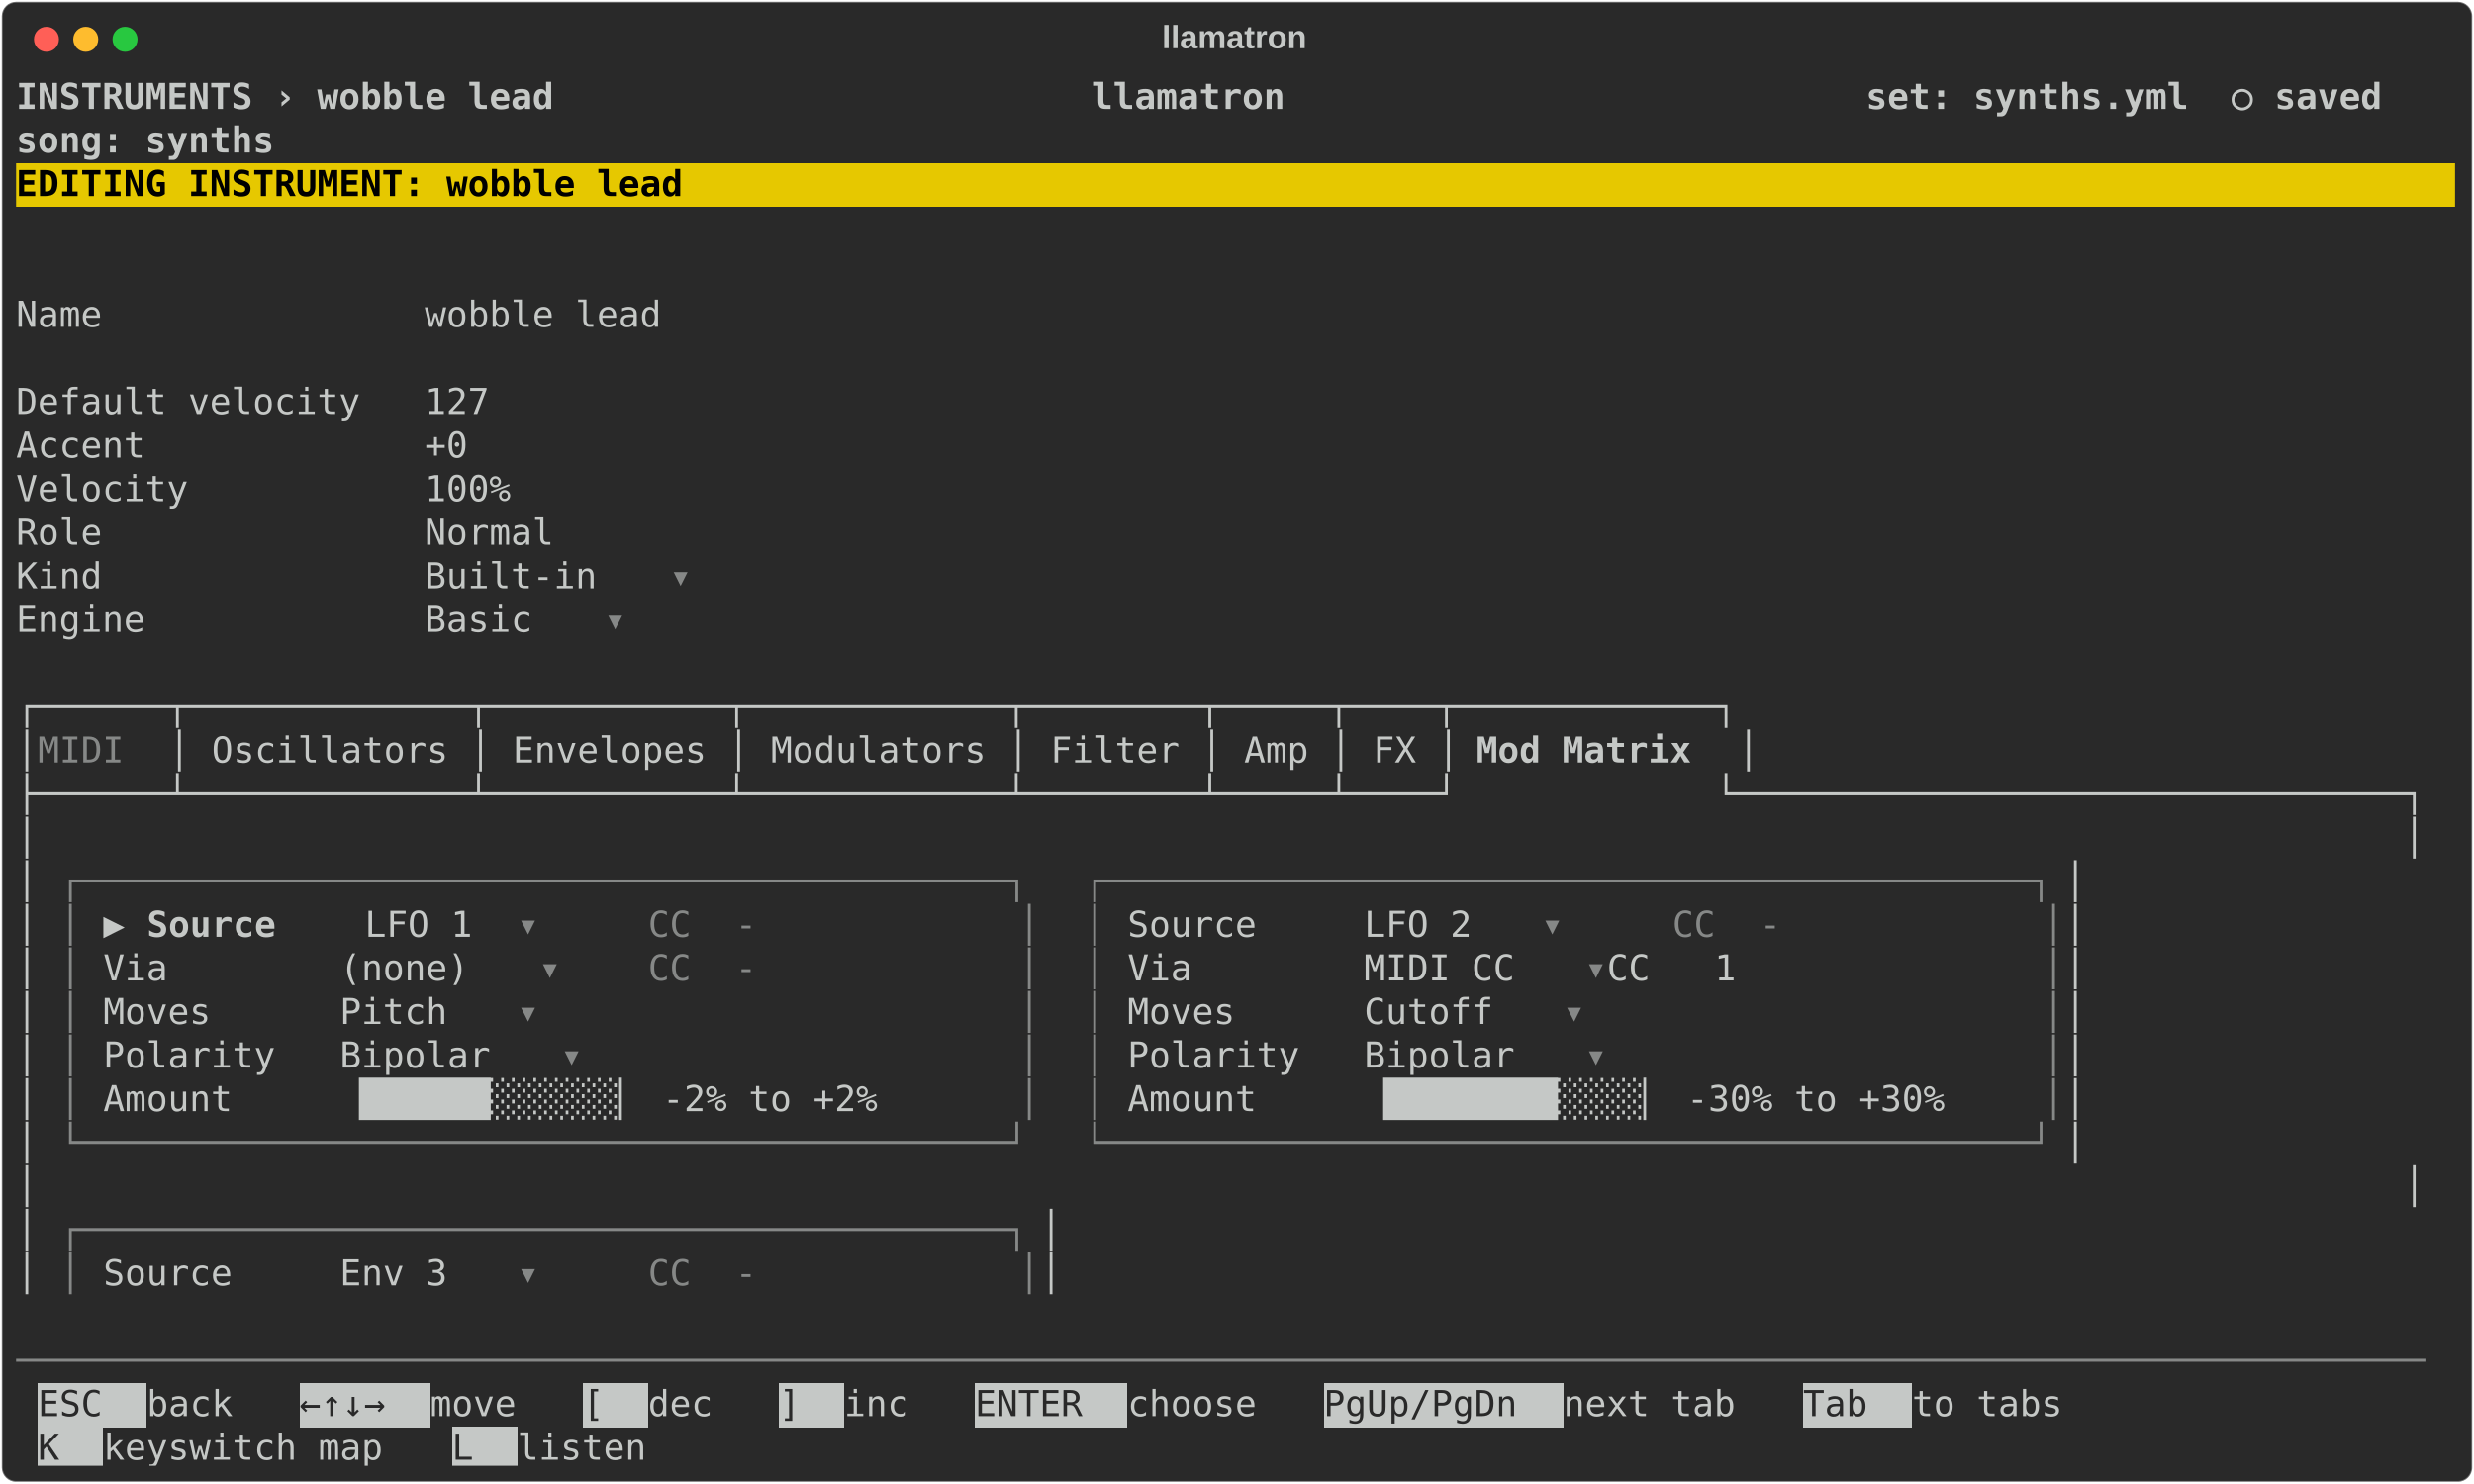
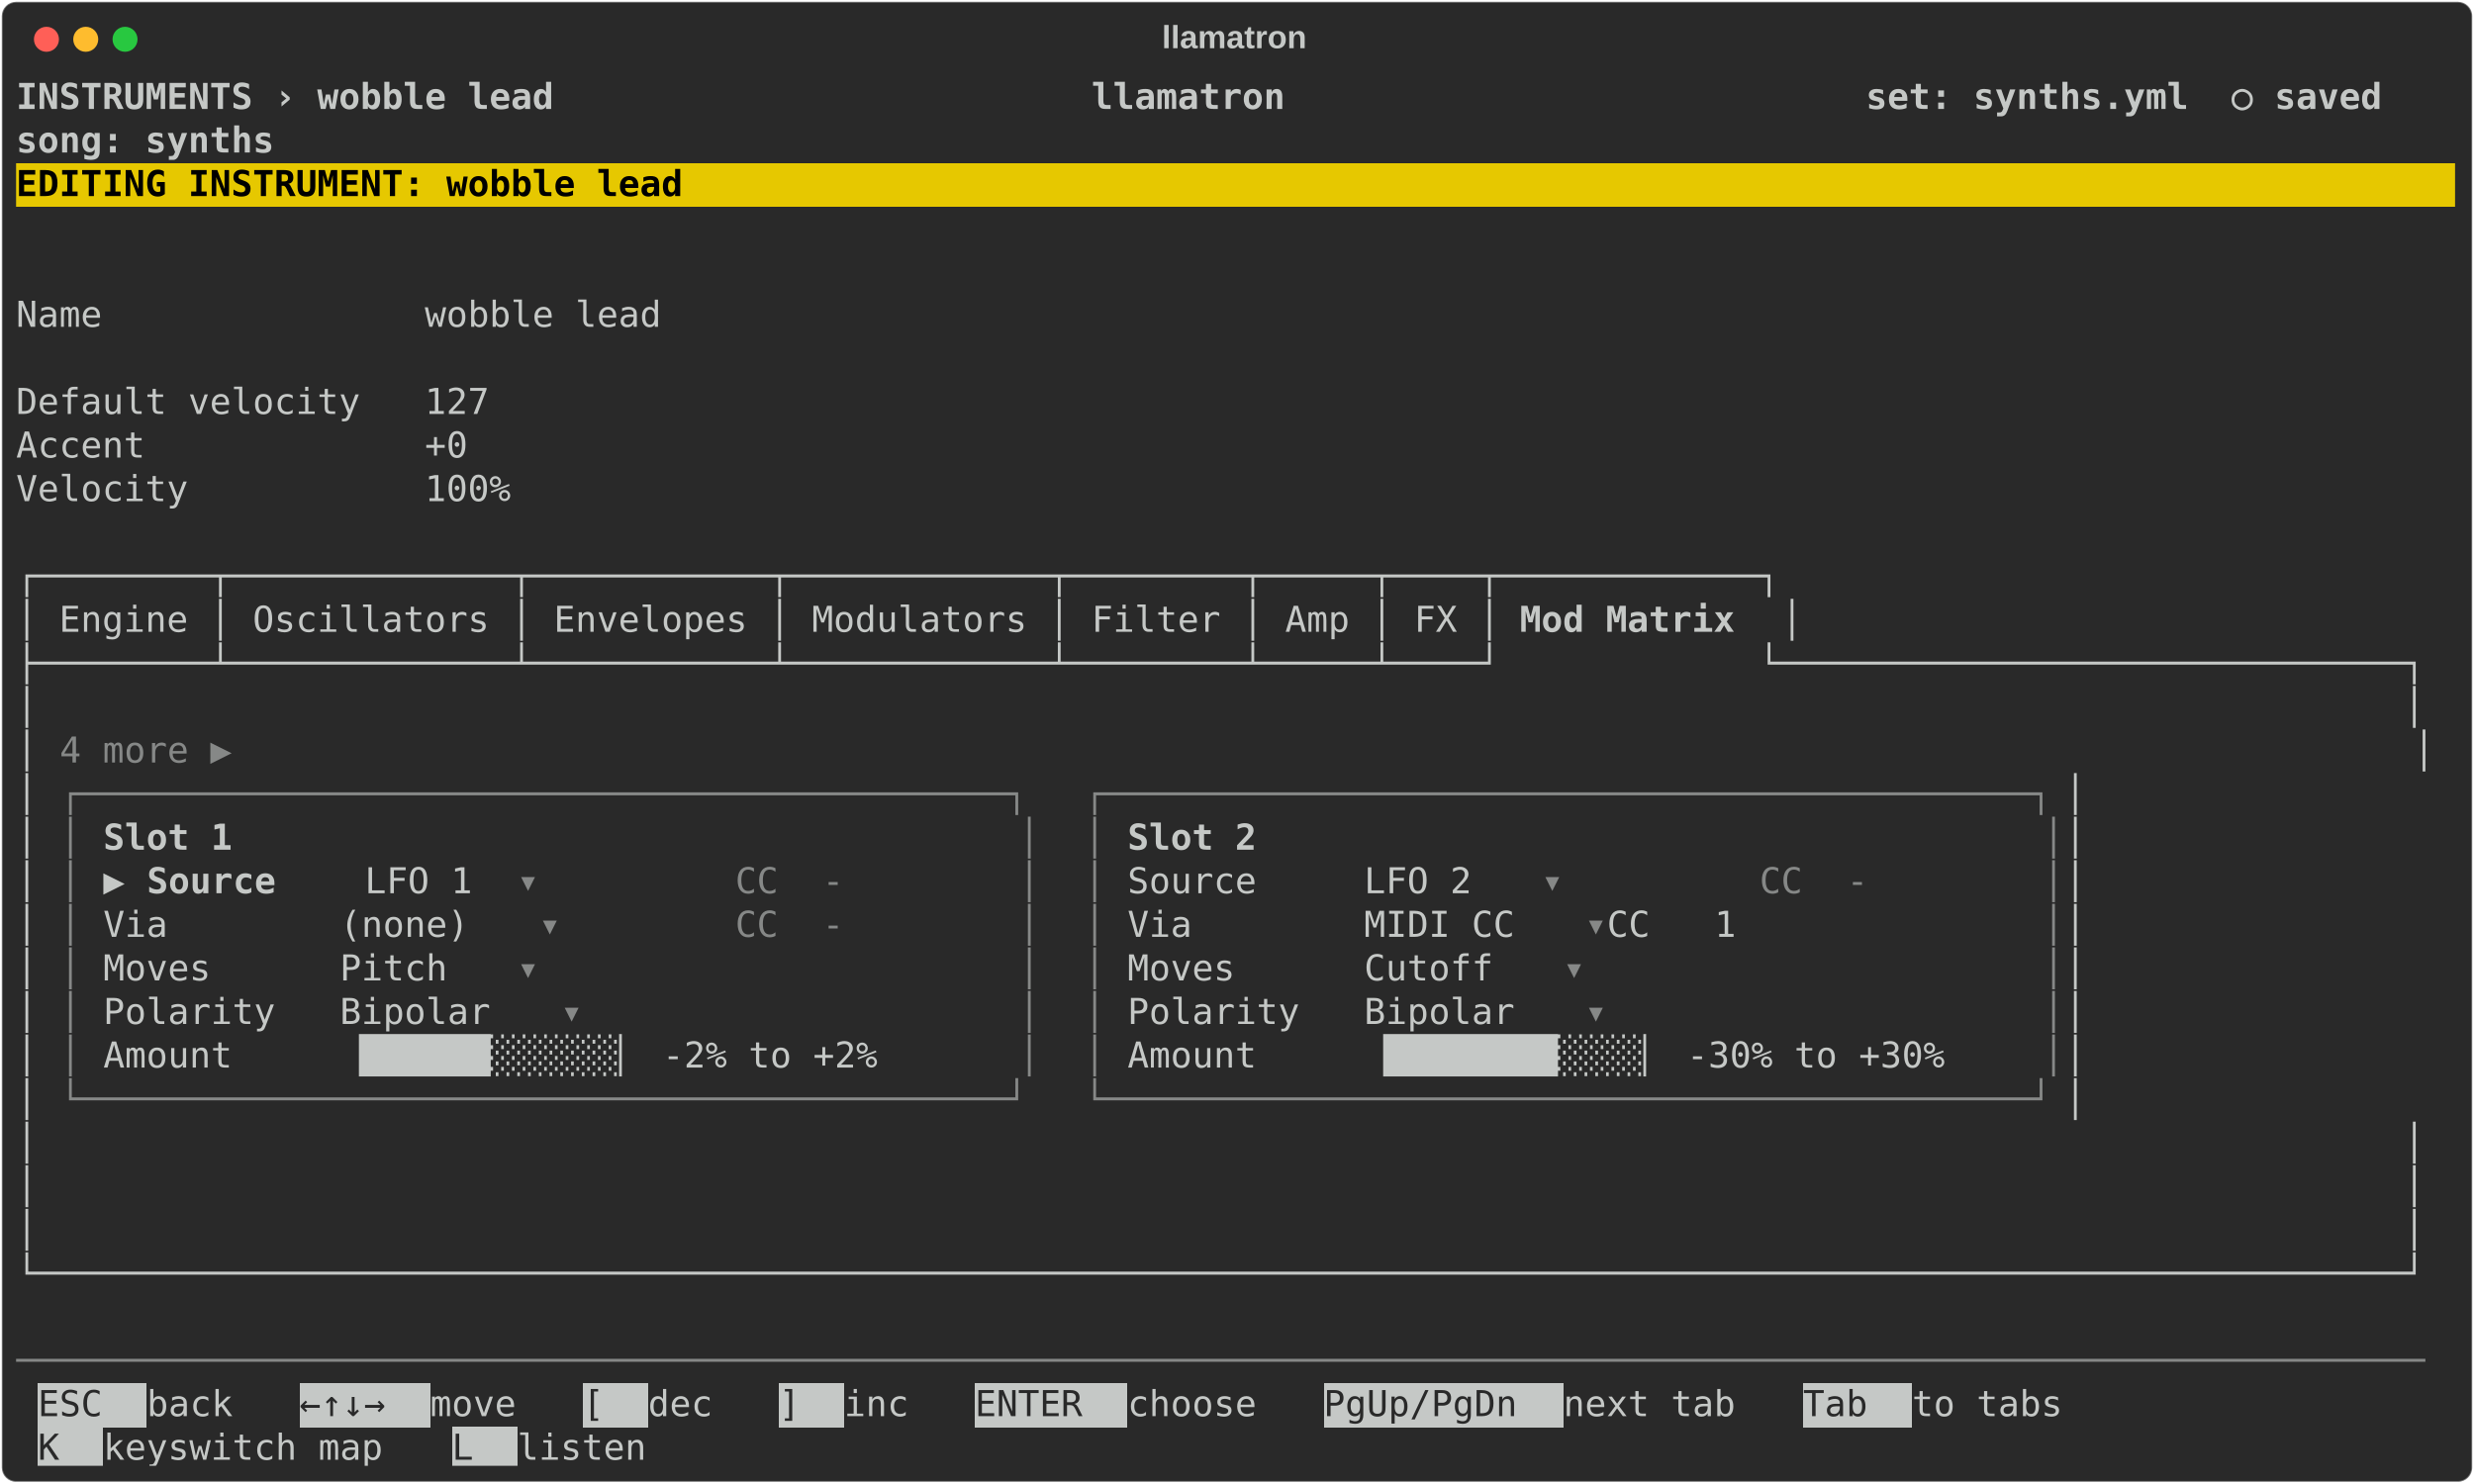
<svg xmlns="http://www.w3.org/2000/svg" class="rich-terminal" viewBox="0 0 1385 830.8">
  <style>

    @font-face {
        font-family: "Fira Code";
        src: local("FiraCode-Regular"),
                url("https://cdnjs.cloudflare.com/ajax/libs/firacode/6.2.0/woff2/FiraCode-Regular.woff2") format("woff2"),
                url("https://cdnjs.cloudflare.com/ajax/libs/firacode/6.2.0/woff/FiraCode-Regular.woff") format("woff");
        font-style: normal;
        font-weight: 400;
    }
    @font-face {
        font-family: "Fira Code";
        src: local("FiraCode-Bold"),
                url("https://cdnjs.cloudflare.com/ajax/libs/firacode/6.2.0/woff2/FiraCode-Bold.woff2") format("woff2"),
                url("https://cdnjs.cloudflare.com/ajax/libs/firacode/6.2.0/woff/FiraCode-Bold.woff") format("woff");
        font-style: bold;
        font-weight: 700;
    }

    .terminal-synth_matrix-matrix {
        font-family: Fira Code, monospace;
        font-size: 20px;
        line-height: 24.4px;
        font-variant-east-asian: full-width;
    }

    .terminal-synth_matrix-title {
        font-size: 18px;
        font-weight: bold;
        font-family: arial;
    }

    .terminal-synth_matrix-r1 { fill: #c5c8c6;font-weight: bold }
.terminal-synth_matrix-r2 { fill: #c5c8c6 }
.terminal-synth_matrix-r3 { fill: #000000;font-weight: bold }
.terminal-synth_matrix-r4 { fill: #868887 }
.terminal-synth_matrix-r5 { fill: #292929 }
    </style>
  <defs>
    <clipPath id="terminal-synth_matrix-clip-terminal">
      <rect x="0" y="0" width="1365.4" height="779.8" />
    </clipPath>
    <clipPath id="terminal-synth_matrix-line-0">
      <rect x="0" y="1.5" width="1366.4" height="24.65" />
    </clipPath>
    <clipPath id="terminal-synth_matrix-line-1">
      <rect x="0" y="25.9" width="1366.4" height="24.65" />
    </clipPath>
    <clipPath id="terminal-synth_matrix-line-2">
      <rect x="0" y="50.3" width="1366.4" height="24.65" />
    </clipPath>
    <clipPath id="terminal-synth_matrix-line-3">
      <rect x="0" y="74.7" width="1366.4" height="24.65" />
    </clipPath>
    <clipPath id="terminal-synth_matrix-line-4">
      <rect x="0" y="99.1" width="1366.4" height="24.65" />
    </clipPath>
    <clipPath id="terminal-synth_matrix-line-5">
      <rect x="0" y="123.5" width="1366.4" height="24.65" />
    </clipPath>
    <clipPath id="terminal-synth_matrix-line-6">
      <rect x="0" y="147.9" width="1366.4" height="24.65" />
    </clipPath>
    <clipPath id="terminal-synth_matrix-line-7">
      <rect x="0" y="172.3" width="1366.4" height="24.65" />
    </clipPath>
    <clipPath id="terminal-synth_matrix-line-8">
      <rect x="0" y="196.7" width="1366.4" height="24.65" />
    </clipPath>
    <clipPath id="terminal-synth_matrix-line-9">
      <rect x="0" y="221.1" width="1366.4" height="24.65" />
    </clipPath>
    <clipPath id="terminal-synth_matrix-line-10">
      <rect x="0" y="245.5" width="1366.4" height="24.65" />
    </clipPath>
    <clipPath id="terminal-synth_matrix-line-11">
      <rect x="0" y="269.9" width="1366.4" height="24.65" />
    </clipPath>
    <clipPath id="terminal-synth_matrix-line-12">
      <rect x="0" y="294.3" width="1366.4" height="24.65" />
    </clipPath>
    <clipPath id="terminal-synth_matrix-line-13">
      <rect x="0" y="318.7" width="1366.4" height="24.65" />
    </clipPath>
    <clipPath id="terminal-synth_matrix-line-14">
      <rect x="0" y="343.1" width="1366.4" height="24.65" />
    </clipPath>
    <clipPath id="terminal-synth_matrix-line-15">
      <rect x="0" y="367.5" width="1366.4" height="24.65" />
    </clipPath>
    <clipPath id="terminal-synth_matrix-line-16">
      <rect x="0" y="391.9" width="1366.4" height="24.65" />
    </clipPath>
    <clipPath id="terminal-synth_matrix-line-17">
      <rect x="0" y="416.3" width="1366.4" height="24.65" />
    </clipPath>
    <clipPath id="terminal-synth_matrix-line-18">
      <rect x="0" y="440.7" width="1366.4" height="24.65" />
    </clipPath>
    <clipPath id="terminal-synth_matrix-line-19">
      <rect x="0" y="465.1" width="1366.4" height="24.65" />
    </clipPath>
    <clipPath id="terminal-synth_matrix-line-20">
      <rect x="0" y="489.5" width="1366.4" height="24.65" />
    </clipPath>
    <clipPath id="terminal-synth_matrix-line-21">
      <rect x="0" y="513.9" width="1366.4" height="24.65" />
    </clipPath>
    <clipPath id="terminal-synth_matrix-line-22">
      <rect x="0" y="538.3" width="1366.4" height="24.65" />
    </clipPath>
    <clipPath id="terminal-synth_matrix-line-23">
      <rect x="0" y="562.7" width="1366.4" height="24.65" />
    </clipPath>
    <clipPath id="terminal-synth_matrix-line-24">
      <rect x="0" y="587.1" width="1366.4" height="24.65" />
    </clipPath>
    <clipPath id="terminal-synth_matrix-line-25">
      <rect x="0" y="611.5" width="1366.4" height="24.65" />
    </clipPath>
    <clipPath id="terminal-synth_matrix-line-26">
      <rect x="0" y="635.9" width="1366.4" height="24.65" />
    </clipPath>
    <clipPath id="terminal-synth_matrix-line-27">
      <rect x="0" y="660.3" width="1366.4" height="24.65" />
    </clipPath>
    <clipPath id="terminal-synth_matrix-line-28">
      <rect x="0" y="684.7" width="1366.4" height="24.65" />
    </clipPath>
    <clipPath id="terminal-synth_matrix-line-29">
      <rect x="0" y="709.1" width="1366.4" height="24.65" />
    </clipPath>
    <clipPath id="terminal-synth_matrix-line-30">
      <rect x="0" y="733.5" width="1366.4" height="24.65" />
    </clipPath>
  </defs>
  <rect fill="#292929" stroke="rgba(255,255,255,0.35)" stroke-width="1" x="1" y="1" width="1383" height="828.8" rx="8" />
  <text class="terminal-synth_matrix-title" fill="#c5c8c6" text-anchor="middle" x="691" y="27">llamatron</text>
  <g transform="translate(26,22)">
    <circle cx="0" cy="0" r="7" fill="#ff5f57" />
    <circle cx="22" cy="0" r="7" fill="#febc2e" />
    <circle cx="44" cy="0" r="7" fill="#28c840" />
  </g>
  <g transform="translate(9, 41)" clip-path="url(#terminal-synth_matrix-clip-terminal)">
    <rect fill="#e6c800" x="0" y="50.3" width="1366.4" height="24.65" shape-rendering="crispEdges" />
    <rect fill="#c5c8c6" x="12.2" y="733.5" width="61" height="24.65" shape-rendering="crispEdges" />
    <rect fill="#c5c8c6" x="158.6" y="733.5" width="73.2" height="24.65" shape-rendering="crispEdges" />
    <rect fill="#c5c8c6" x="317.2" y="733.5" width="36.6" height="24.65" shape-rendering="crispEdges" />
    <rect fill="#c5c8c6" x="427" y="733.5" width="36.6" height="24.65" shape-rendering="crispEdges" />
    <rect fill="#c5c8c6" x="536.8" y="733.5" width="85.4" height="24.65" shape-rendering="crispEdges" />
    <rect fill="#c5c8c6" x="732" y="733.5" width="134.2" height="24.65" shape-rendering="crispEdges" />
    <rect fill="#c5c8c6" x="1000.4" y="733.5" width="61" height="24.65" shape-rendering="crispEdges" />
    <rect fill="#c5c8c6" x="12.2" y="757.9" width="36.6" height="24.65" shape-rendering="crispEdges" />
    <rect fill="#c5c8c6" x="244" y="757.9" width="36.6" height="24.65" shape-rendering="crispEdges" />
    <g class="terminal-synth_matrix-matrix">
      <text class="terminal-synth_matrix-r1" x="0" y="20" textLength="1366.4" clip-path="url(#terminal-synth_matrix-line-0)"> INSTRUMENTS › wobble lead                         llamatron                           set: synths.yml  ○ saved </text>
      <text class="terminal-synth_matrix-r2" x="1366.4" y="20" textLength="12.2" clip-path="url(#terminal-synth_matrix-line-0)">
</text>
      <text class="terminal-synth_matrix-r1" x="0" y="44.4" textLength="1366.4" clip-path="url(#terminal-synth_matrix-line-1)">                                                                                       song: synths             </text>
      <text class="terminal-synth_matrix-r2" x="1366.4" y="44.4" textLength="12.2" clip-path="url(#terminal-synth_matrix-line-1)">
</text>
      <text class="terminal-synth_matrix-r3" x="0" y="68.8" textLength="1366.4" clip-path="url(#terminal-synth_matrix-line-2)"> EDITING INSTRUMENT: wobble lead                                                                                </text>
      <text class="terminal-synth_matrix-r2" x="1366.4" y="68.8" textLength="12.2" clip-path="url(#terminal-synth_matrix-line-2)">
</text>
      <text class="terminal-synth_matrix-r2" x="1366.4" y="93.2" textLength="12.2" clip-path="url(#terminal-synth_matrix-line-3)">
</text>
      <text class="terminal-synth_matrix-r2" x="1366.4" y="117.6" textLength="12.2" clip-path="url(#terminal-synth_matrix-line-4)">
</text>
      <text class="terminal-synth_matrix-r2" x="0" y="142" textLength="402.6" clip-path="url(#terminal-synth_matrix-line-5)">  Name               wobble lead </text>
      <text class="terminal-synth_matrix-r2" x="1366.4" y="142" textLength="12.2" clip-path="url(#terminal-synth_matrix-line-5)">
</text>
      <text class="terminal-synth_matrix-r2" x="1366.4" y="166.4" textLength="12.2" clip-path="url(#terminal-synth_matrix-line-6)">
</text>
      <text class="terminal-synth_matrix-r2" x="0" y="190.8" textLength="305" clip-path="url(#terminal-synth_matrix-line-7)">  Default velocity   127 </text>
      <text class="terminal-synth_matrix-r2" x="1366.4" y="190.8" textLength="12.2" clip-path="url(#terminal-synth_matrix-line-7)">
</text>
      <text class="terminal-synth_matrix-r2" x="0" y="215.2" textLength="292.8" clip-path="url(#terminal-synth_matrix-line-8)">  Accent             +0 </text>
      <text class="terminal-synth_matrix-r2" x="1366.4" y="215.2" textLength="12.2" clip-path="url(#terminal-synth_matrix-line-8)">
</text>
      <text class="terminal-synth_matrix-r2" x="0" y="239.6" textLength="317.2" clip-path="url(#terminal-synth_matrix-line-9)">  Velocity           100% </text>
      <text class="terminal-synth_matrix-r2" x="1366.4" y="239.6" textLength="12.2" clip-path="url(#terminal-synth_matrix-line-9)">
</text>
-       <text class="terminal-synth_matrix-r2" x="0" y="264" textLength="341.6" clip-path="url(#terminal-synth_matrix-line-10)">  Role               Normal </text>
      <text class="terminal-synth_matrix-r2" x="1366.4" y="264" textLength="12.2" clip-path="url(#terminal-synth_matrix-line-10)">
</text>
-       <text class="terminal-synth_matrix-r2" x="0" y="288.4" textLength="366" clip-path="url(#terminal-synth_matrix-line-11)">  Kind               Built-in </text>
-       <text class="terminal-synth_matrix-r4" x="366" y="288.4" textLength="12.2" clip-path="url(#terminal-synth_matrix-line-11)">▾</text>
+       <text class="terminal-synth_matrix-r2" x="0" y="288.4" textLength="1000.4" clip-path="url(#terminal-synth_matrix-line-11)">┌────────┬─────────────┬───────────┬────────────┬────────┬─────┬────┬────────────┐</text>
      <text class="terminal-synth_matrix-r2" x="1366.4" y="288.4" textLength="12.2" clip-path="url(#terminal-synth_matrix-line-11)">
</text>
-       <text class="terminal-synth_matrix-r2" x="0" y="312.8" textLength="329.4" clip-path="url(#terminal-synth_matrix-line-12)">  Engine             Basic </text>
-       <text class="terminal-synth_matrix-r4" x="329.4" y="312.8" textLength="12.2" clip-path="url(#terminal-synth_matrix-line-12)">▾</text>
+       <text class="terminal-synth_matrix-r2" x="0" y="312.8" textLength="841.8" clip-path="url(#terminal-synth_matrix-line-12)">│ Engine │ Oscillators │ Envelopes │ Modulators │ Filter │ Amp │ FX │</text>
+       <text class="terminal-synth_matrix-r1" x="841.8" y="312.8" textLength="146.4" clip-path="url(#terminal-synth_matrix-line-12)"> Mod Matrix </text>
+       <text class="terminal-synth_matrix-r2" x="988.2" y="312.8" textLength="12.2" clip-path="url(#terminal-synth_matrix-line-12)">│</text>
      <text class="terminal-synth_matrix-r2" x="1366.4" y="312.8" textLength="12.2" clip-path="url(#terminal-synth_matrix-line-12)">
</text>
+       <text class="terminal-synth_matrix-r2" x="0" y="337.2" textLength="1366.4" clip-path="url(#terminal-synth_matrix-line-13)">├────────┴─────────────┴───────────┴────────────┴────────┴─────┴────┘            └─────────────────────────────┐</text>
      <text class="terminal-synth_matrix-r2" x="1366.4" y="337.2" textLength="12.2" clip-path="url(#terminal-synth_matrix-line-13)">
</text>
-       <text class="terminal-synth_matrix-r2" x="0" y="361.6" textLength="976" clip-path="url(#terminal-synth_matrix-line-14)">┌──────┬─────────────┬───────────┬────────────┬────────┬─────┬────┬────────────┐</text>
+       <text class="terminal-synth_matrix-r2" x="0" y="361.6" textLength="1366.4" clip-path="url(#terminal-synth_matrix-line-14)">│                                                                                                              │</text>
      <text class="terminal-synth_matrix-r2" x="1366.4" y="361.6" textLength="12.2" clip-path="url(#terminal-synth_matrix-line-14)">
</text>
-       <text class="terminal-synth_matrix-r2" x="0" y="386" textLength="12.2" clip-path="url(#terminal-synth_matrix-line-15)">│</text>
-       <text class="terminal-synth_matrix-r4" x="12.2" y="386" textLength="73.2" clip-path="url(#terminal-synth_matrix-line-15)"> MIDI </text>
-       <text class="terminal-synth_matrix-r2" x="85.4" y="386" textLength="732" clip-path="url(#terminal-synth_matrix-line-15)">│ Oscillators │ Envelopes │ Modulators │ Filter │ Amp │ FX │</text>
-       <text class="terminal-synth_matrix-r1" x="817.4" y="386" textLength="146.4" clip-path="url(#terminal-synth_matrix-line-15)"> Mod Matrix </text>
-       <text class="terminal-synth_matrix-r2" x="963.8" y="386" textLength="12.2" clip-path="url(#terminal-synth_matrix-line-15)">│</text>
+       <text class="terminal-synth_matrix-r2" x="0" y="386" textLength="24.4" clip-path="url(#terminal-synth_matrix-line-15)">│ </text>
+       <text class="terminal-synth_matrix-r4" x="24.4" y="386" textLength="1317.6" clip-path="url(#terminal-synth_matrix-line-15)">                                                                                                    4 more ▶</text>
+       <text class="terminal-synth_matrix-r2" x="1342" y="386" textLength="24.4" clip-path="url(#terminal-synth_matrix-line-15)"> │</text>
      <text class="terminal-synth_matrix-r2" x="1366.4" y="386" textLength="12.2" clip-path="url(#terminal-synth_matrix-line-15)">
</text>
-       <text class="terminal-synth_matrix-r2" x="0" y="410.4" textLength="1366.4" clip-path="url(#terminal-synth_matrix-line-16)">├──────┴─────────────┴───────────┴────────────┴────────┴─────┴────┘            └───────────────────────────────┐</text>
+       <text class="terminal-synth_matrix-r2" x="0" y="410.4" textLength="24.4" clip-path="url(#terminal-synth_matrix-line-16)">│ </text>
+       <text class="terminal-synth_matrix-r4" x="24.4" y="410.4" textLength="549" clip-path="url(#terminal-synth_matrix-line-16)">┌───────────────────────────────────────────┐</text>
+       <text class="terminal-synth_matrix-r4" x="597.8" y="410.4" textLength="549" clip-path="url(#terminal-synth_matrix-line-16)">┌───────────────────────────────────────────┐</text>
+       <text class="terminal-synth_matrix-r2" x="1146.8" y="410.4" textLength="219.6" clip-path="url(#terminal-synth_matrix-line-16)">                 │</text>
      <text class="terminal-synth_matrix-r2" x="1366.4" y="410.4" textLength="12.2" clip-path="url(#terminal-synth_matrix-line-16)">
</text>
-       <text class="terminal-synth_matrix-r2" x="0" y="434.8" textLength="1366.4" clip-path="url(#terminal-synth_matrix-line-17)">│                                                                                                              │</text>
+       <text class="terminal-synth_matrix-r2" x="0" y="434.8" textLength="24.4" clip-path="url(#terminal-synth_matrix-line-17)">│ </text>
+       <text class="terminal-synth_matrix-r4" x="24.4" y="434.8" textLength="24.4" clip-path="url(#terminal-synth_matrix-line-17)">│ </text>
+       <text class="terminal-synth_matrix-r1" x="48.8" y="434.8" textLength="97.6" clip-path="url(#terminal-synth_matrix-line-17)">  Slot 1</text>
+       <text class="terminal-synth_matrix-r4" x="561.2" y="434.8" textLength="12.2" clip-path="url(#terminal-synth_matrix-line-17)">│</text>
+       <text class="terminal-synth_matrix-r4" x="597.8" y="434.8" textLength="24.4" clip-path="url(#terminal-synth_matrix-line-17)">│ </text>
+       <text class="terminal-synth_matrix-r1" x="622.2" y="434.8" textLength="97.6" clip-path="url(#terminal-synth_matrix-line-17)">  Slot 2</text>
+       <text class="terminal-synth_matrix-r4" x="1134.6" y="434.8" textLength="12.2" clip-path="url(#terminal-synth_matrix-line-17)">│</text>
+       <text class="terminal-synth_matrix-r2" x="1146.8" y="434.8" textLength="219.6" clip-path="url(#terminal-synth_matrix-line-17)">                 │</text>
      <text class="terminal-synth_matrix-r2" x="1366.4" y="434.8" textLength="12.2" clip-path="url(#terminal-synth_matrix-line-17)">
</text>
      <text class="terminal-synth_matrix-r2" x="0" y="459.2" textLength="24.4" clip-path="url(#terminal-synth_matrix-line-18)">│ </text>
-       <text class="terminal-synth_matrix-r4" x="24.4" y="459.2" textLength="549" clip-path="url(#terminal-synth_matrix-line-18)">┌───────────────────────────────────────────┐</text>
-       <text class="terminal-synth_matrix-r4" x="597.8" y="459.2" textLength="549" clip-path="url(#terminal-synth_matrix-line-18)">┌───────────────────────────────────────────┐</text>
+       <text class="terminal-synth_matrix-r4" x="24.4" y="459.2" textLength="24.4" clip-path="url(#terminal-synth_matrix-line-18)">│ </text>
+       <text class="terminal-synth_matrix-r2" x="48.8" y="459.2" textLength="24.4" clip-path="url(#terminal-synth_matrix-line-18)">▶ </text>
+       <text class="terminal-synth_matrix-r1" x="73.2" y="459.2" textLength="122" clip-path="url(#terminal-synth_matrix-line-18)">Source    </text>
+       <text class="terminal-synth_matrix-r2" x="195.2" y="459.2" textLength="85.4" clip-path="url(#terminal-synth_matrix-line-18)"> LFO 1 </text>
+       <text class="terminal-synth_matrix-r4" x="280.6" y="459.2" textLength="12.2" clip-path="url(#terminal-synth_matrix-line-18)">▾</text>
+       <text class="terminal-synth_matrix-r4" x="402.6" y="459.2" textLength="48.8" clip-path="url(#terminal-synth_matrix-line-18)">CC  </text>
+       <text class="terminal-synth_matrix-r4" x="451.4" y="459.2" textLength="36.6" clip-path="url(#terminal-synth_matrix-line-18)"> - </text>
+       <text class="terminal-synth_matrix-r4" x="561.2" y="459.2" textLength="12.2" clip-path="url(#terminal-synth_matrix-line-18)">│</text>
+       <text class="terminal-synth_matrix-r4" x="597.8" y="459.2" textLength="24.4" clip-path="url(#terminal-synth_matrix-line-18)">│ </text>
+       <text class="terminal-synth_matrix-r2" x="622.2" y="459.2" textLength="231.8" clip-path="url(#terminal-synth_matrix-line-18)">  Source     LFO 2 </text>
+       <text class="terminal-synth_matrix-r4" x="854" y="459.2" textLength="12.2" clip-path="url(#terminal-synth_matrix-line-18)">▾</text>
+       <text class="terminal-synth_matrix-r4" x="976" y="459.2" textLength="48.8" clip-path="url(#terminal-synth_matrix-line-18)">CC  </text>
+       <text class="terminal-synth_matrix-r4" x="1024.8" y="459.2" textLength="36.6" clip-path="url(#terminal-synth_matrix-line-18)"> - </text>
+       <text class="terminal-synth_matrix-r4" x="1134.6" y="459.2" textLength="12.2" clip-path="url(#terminal-synth_matrix-line-18)">│</text>
      <text class="terminal-synth_matrix-r2" x="1146.8" y="459.2" textLength="219.6" clip-path="url(#terminal-synth_matrix-line-18)">                 │</text>
      <text class="terminal-synth_matrix-r2" x="1366.4" y="459.2" textLength="12.2" clip-path="url(#terminal-synth_matrix-line-18)">
</text>
      <text class="terminal-synth_matrix-r2" x="0" y="483.6" textLength="24.4" clip-path="url(#terminal-synth_matrix-line-19)">│ </text>
      <text class="terminal-synth_matrix-r4" x="24.4" y="483.6" textLength="24.4" clip-path="url(#terminal-synth_matrix-line-19)">│ </text>
-       <text class="terminal-synth_matrix-r2" x="48.8" y="483.6" textLength="24.4" clip-path="url(#terminal-synth_matrix-line-19)">▶ </text>
-       <text class="terminal-synth_matrix-r1" x="73.2" y="483.6" textLength="122" clip-path="url(#terminal-synth_matrix-line-19)">Source    </text>
-       <text class="terminal-synth_matrix-r2" x="195.2" y="483.6" textLength="85.4" clip-path="url(#terminal-synth_matrix-line-19)"> LFO 1 </text>
-       <text class="terminal-synth_matrix-r4" x="280.6" y="483.6" textLength="12.2" clip-path="url(#terminal-synth_matrix-line-19)">▾</text>
-       <text class="terminal-synth_matrix-r4" x="353.8" y="483.6" textLength="48.8" clip-path="url(#terminal-synth_matrix-line-19)">CC  </text>
-       <text class="terminal-synth_matrix-r4" x="402.6" y="483.6" textLength="36.6" clip-path="url(#terminal-synth_matrix-line-19)"> - </text>
+       <text class="terminal-synth_matrix-r2" x="48.8" y="483.6" textLength="244" clip-path="url(#terminal-synth_matrix-line-19)">  Via        (none) </text>
+       <text class="terminal-synth_matrix-r4" x="292.8" y="483.6" textLength="12.2" clip-path="url(#terminal-synth_matrix-line-19)">▾</text>
+       <text class="terminal-synth_matrix-r4" x="402.6" y="483.6" textLength="48.8" clip-path="url(#terminal-synth_matrix-line-19)">CC  </text>
+       <text class="terminal-synth_matrix-r4" x="451.4" y="483.6" textLength="36.6" clip-path="url(#terminal-synth_matrix-line-19)"> - </text>
      <text class="terminal-synth_matrix-r4" x="561.2" y="483.6" textLength="12.2" clip-path="url(#terminal-synth_matrix-line-19)">│</text>
      <text class="terminal-synth_matrix-r4" x="597.8" y="483.6" textLength="24.4" clip-path="url(#terminal-synth_matrix-line-19)">│ </text>
-       <text class="terminal-synth_matrix-r2" x="622.2" y="483.6" textLength="231.8" clip-path="url(#terminal-synth_matrix-line-19)">  Source     LFO 2 </text>
-       <text class="terminal-synth_matrix-r4" x="854" y="483.6" textLength="12.2" clip-path="url(#terminal-synth_matrix-line-19)">▾</text>
-       <text class="terminal-synth_matrix-r4" x="927.2" y="483.6" textLength="48.8" clip-path="url(#terminal-synth_matrix-line-19)">CC  </text>
-       <text class="terminal-synth_matrix-r4" x="976" y="483.6" textLength="36.6" clip-path="url(#terminal-synth_matrix-line-19)"> - </text>
+       <text class="terminal-synth_matrix-r2" x="622.2" y="483.6" textLength="256.2" clip-path="url(#terminal-synth_matrix-line-19)">  Via        MIDI CC </text>
+       <text class="terminal-synth_matrix-r4" x="878.4" y="483.6" textLength="12.2" clip-path="url(#terminal-synth_matrix-line-19)">▾</text>
+       <text class="terminal-synth_matrix-r2" x="890.6" y="483.6" textLength="244" clip-path="url(#terminal-synth_matrix-line-19)">       CC   1       </text>
      <text class="terminal-synth_matrix-r4" x="1134.6" y="483.6" textLength="12.2" clip-path="url(#terminal-synth_matrix-line-19)">│</text>
      <text class="terminal-synth_matrix-r2" x="1146.8" y="483.6" textLength="219.6" clip-path="url(#terminal-synth_matrix-line-19)">                 │</text>
      <text class="terminal-synth_matrix-r2" x="1366.4" y="483.6" textLength="12.2" clip-path="url(#terminal-synth_matrix-line-19)">
</text>
      <text class="terminal-synth_matrix-r2" x="0" y="508" textLength="24.4" clip-path="url(#terminal-synth_matrix-line-20)">│ </text>
      <text class="terminal-synth_matrix-r4" x="24.4" y="508" textLength="24.4" clip-path="url(#terminal-synth_matrix-line-20)">│ </text>
-       <text class="terminal-synth_matrix-r2" x="48.8" y="508" textLength="244" clip-path="url(#terminal-synth_matrix-line-20)">  Via        (none) </text>
-       <text class="terminal-synth_matrix-r4" x="292.8" y="508" textLength="12.2" clip-path="url(#terminal-synth_matrix-line-20)">▾</text>
-       <text class="terminal-synth_matrix-r4" x="353.8" y="508" textLength="48.8" clip-path="url(#terminal-synth_matrix-line-20)">CC  </text>
-       <text class="terminal-synth_matrix-r4" x="402.6" y="508" textLength="36.6" clip-path="url(#terminal-synth_matrix-line-20)"> - </text>
+       <text class="terminal-synth_matrix-r2" x="48.8" y="508" textLength="231.8" clip-path="url(#terminal-synth_matrix-line-20)">  Moves      Pitch </text>
+       <text class="terminal-synth_matrix-r4" x="280.6" y="508" textLength="12.2" clip-path="url(#terminal-synth_matrix-line-20)">▾</text>
      <text class="terminal-synth_matrix-r4" x="561.2" y="508" textLength="12.2" clip-path="url(#terminal-synth_matrix-line-20)">│</text>
      <text class="terminal-synth_matrix-r4" x="597.8" y="508" textLength="24.4" clip-path="url(#terminal-synth_matrix-line-20)">│ </text>
-       <text class="terminal-synth_matrix-r2" x="622.2" y="508" textLength="256.2" clip-path="url(#terminal-synth_matrix-line-20)">  Via        MIDI CC </text>
-       <text class="terminal-synth_matrix-r4" x="878.4" y="508" textLength="12.2" clip-path="url(#terminal-synth_matrix-line-20)">▾</text>
-       <text class="terminal-synth_matrix-r2" x="890.6" y="508" textLength="244" clip-path="url(#terminal-synth_matrix-line-20)">   CC   1           </text>
+       <text class="terminal-synth_matrix-r2" x="622.2" y="508" textLength="244" clip-path="url(#terminal-synth_matrix-line-20)">  Moves      Cutoff </text>
+       <text class="terminal-synth_matrix-r4" x="866.2" y="508" textLength="12.2" clip-path="url(#terminal-synth_matrix-line-20)">▾</text>
      <text class="terminal-synth_matrix-r4" x="1134.6" y="508" textLength="12.2" clip-path="url(#terminal-synth_matrix-line-20)">│</text>
      <text class="terminal-synth_matrix-r2" x="1146.8" y="508" textLength="219.6" clip-path="url(#terminal-synth_matrix-line-20)">                 │</text>
      <text class="terminal-synth_matrix-r2" x="1366.4" y="508" textLength="12.2" clip-path="url(#terminal-synth_matrix-line-20)">
</text>
      <text class="terminal-synth_matrix-r2" x="0" y="532.4" textLength="24.4" clip-path="url(#terminal-synth_matrix-line-21)">│ </text>
      <text class="terminal-synth_matrix-r4" x="24.4" y="532.4" textLength="24.4" clip-path="url(#terminal-synth_matrix-line-21)">│ </text>
-       <text class="terminal-synth_matrix-r2" x="48.8" y="532.4" textLength="231.8" clip-path="url(#terminal-synth_matrix-line-21)">  Moves      Pitch </text>
-       <text class="terminal-synth_matrix-r4" x="280.6" y="532.4" textLength="12.2" clip-path="url(#terminal-synth_matrix-line-21)">▾</text>
+       <text class="terminal-synth_matrix-r2" x="48.8" y="532.4" textLength="256.2" clip-path="url(#terminal-synth_matrix-line-21)">  Polarity   Bipolar </text>
+       <text class="terminal-synth_matrix-r4" x="305" y="532.4" textLength="12.2" clip-path="url(#terminal-synth_matrix-line-21)">▾</text>
      <text class="terminal-synth_matrix-r4" x="561.2" y="532.4" textLength="12.2" clip-path="url(#terminal-synth_matrix-line-21)">│</text>
      <text class="terminal-synth_matrix-r4" x="597.8" y="532.4" textLength="24.4" clip-path="url(#terminal-synth_matrix-line-21)">│ </text>
-       <text class="terminal-synth_matrix-r2" x="622.2" y="532.4" textLength="244" clip-path="url(#terminal-synth_matrix-line-21)">  Moves      Cutoff </text>
-       <text class="terminal-synth_matrix-r4" x="866.2" y="532.4" textLength="12.2" clip-path="url(#terminal-synth_matrix-line-21)">▾</text>
+       <text class="terminal-synth_matrix-r2" x="622.2" y="532.4" textLength="256.2" clip-path="url(#terminal-synth_matrix-line-21)">  Polarity   Bipolar </text>
+       <text class="terminal-synth_matrix-r4" x="878.4" y="532.4" textLength="12.2" clip-path="url(#terminal-synth_matrix-line-21)">▾</text>
      <text class="terminal-synth_matrix-r4" x="1134.6" y="532.4" textLength="12.2" clip-path="url(#terminal-synth_matrix-line-21)">│</text>
      <text class="terminal-synth_matrix-r2" x="1146.8" y="532.4" textLength="219.6" clip-path="url(#terminal-synth_matrix-line-21)">                 │</text>
      <text class="terminal-synth_matrix-r2" x="1366.4" y="532.4" textLength="12.2" clip-path="url(#terminal-synth_matrix-line-21)">
</text>
      <text class="terminal-synth_matrix-r2" x="0" y="556.8" textLength="24.4" clip-path="url(#terminal-synth_matrix-line-22)">│ </text>
      <text class="terminal-synth_matrix-r4" x="24.4" y="556.8" textLength="24.4" clip-path="url(#terminal-synth_matrix-line-22)">│ </text>
-       <text class="terminal-synth_matrix-r2" x="48.8" y="556.8" textLength="256.2" clip-path="url(#terminal-synth_matrix-line-22)">  Polarity   Bipolar </text>
-       <text class="terminal-synth_matrix-r4" x="305" y="556.8" textLength="12.2" clip-path="url(#terminal-synth_matrix-line-22)">▾</text>
+       <text class="terminal-synth_matrix-r2" x="48.8" y="556.8" textLength="512.4" clip-path="url(#terminal-synth_matrix-line-22)">  Amount     ▕██████░░░░░░▏ -2% to +2%    </text>
      <text class="terminal-synth_matrix-r4" x="561.2" y="556.8" textLength="12.2" clip-path="url(#terminal-synth_matrix-line-22)">│</text>
      <text class="terminal-synth_matrix-r4" x="597.8" y="556.8" textLength="24.4" clip-path="url(#terminal-synth_matrix-line-22)">│ </text>
-       <text class="terminal-synth_matrix-r2" x="622.2" y="556.8" textLength="256.2" clip-path="url(#terminal-synth_matrix-line-22)">  Polarity   Bipolar </text>
-       <text class="terminal-synth_matrix-r4" x="878.4" y="556.8" textLength="12.2" clip-path="url(#terminal-synth_matrix-line-22)">▾</text>
+       <text class="terminal-synth_matrix-r2" x="622.2" y="556.8" textLength="512.4" clip-path="url(#terminal-synth_matrix-line-22)">  Amount     ▕████████░░░░▏ -30% to +30%  </text>
      <text class="terminal-synth_matrix-r4" x="1134.6" y="556.8" textLength="12.2" clip-path="url(#terminal-synth_matrix-line-22)">│</text>
      <text class="terminal-synth_matrix-r2" x="1146.8" y="556.8" textLength="219.6" clip-path="url(#terminal-synth_matrix-line-22)">                 │</text>
      <text class="terminal-synth_matrix-r2" x="1366.4" y="556.8" textLength="12.2" clip-path="url(#terminal-synth_matrix-line-22)">
</text>
      <text class="terminal-synth_matrix-r2" x="0" y="581.2" textLength="24.4" clip-path="url(#terminal-synth_matrix-line-23)">│ </text>
-       <text class="terminal-synth_matrix-r4" x="24.4" y="581.2" textLength="24.4" clip-path="url(#terminal-synth_matrix-line-23)">│ </text>
-       <text class="terminal-synth_matrix-r2" x="48.8" y="581.2" textLength="512.4" clip-path="url(#terminal-synth_matrix-line-23)">  Amount     ▕██████░░░░░░▏ -2% to +2%    </text>
-       <text class="terminal-synth_matrix-r4" x="561.2" y="581.2" textLength="12.2" clip-path="url(#terminal-synth_matrix-line-23)">│</text>
-       <text class="terminal-synth_matrix-r4" x="597.8" y="581.2" textLength="24.4" clip-path="url(#terminal-synth_matrix-line-23)">│ </text>
-       <text class="terminal-synth_matrix-r2" x="622.2" y="581.2" textLength="512.4" clip-path="url(#terminal-synth_matrix-line-23)">  Amount     ▕████████░░░░▏ -30% to +30%  </text>
-       <text class="terminal-synth_matrix-r4" x="1134.6" y="581.2" textLength="12.2" clip-path="url(#terminal-synth_matrix-line-23)">│</text>
+       <text class="terminal-synth_matrix-r4" x="24.4" y="581.2" textLength="549" clip-path="url(#terminal-synth_matrix-line-23)">└───────────────────────────────────────────┘</text>
+       <text class="terminal-synth_matrix-r4" x="597.8" y="581.2" textLength="549" clip-path="url(#terminal-synth_matrix-line-23)">└───────────────────────────────────────────┘</text>
      <text class="terminal-synth_matrix-r2" x="1146.8" y="581.2" textLength="219.6" clip-path="url(#terminal-synth_matrix-line-23)">                 │</text>
      <text class="terminal-synth_matrix-r2" x="1366.4" y="581.2" textLength="12.2" clip-path="url(#terminal-synth_matrix-line-23)">
</text>
-       <text class="terminal-synth_matrix-r2" x="0" y="605.6" textLength="24.4" clip-path="url(#terminal-synth_matrix-line-24)">│ </text>
-       <text class="terminal-synth_matrix-r4" x="24.4" y="605.6" textLength="549" clip-path="url(#terminal-synth_matrix-line-24)">└───────────────────────────────────────────┘</text>
-       <text class="terminal-synth_matrix-r4" x="597.8" y="605.6" textLength="549" clip-path="url(#terminal-synth_matrix-line-24)">└───────────────────────────────────────────┘</text>
-       <text class="terminal-synth_matrix-r2" x="1146.8" y="605.6" textLength="219.6" clip-path="url(#terminal-synth_matrix-line-24)">                 │</text>
+       <text class="terminal-synth_matrix-r2" x="0" y="605.6" textLength="1366.4" clip-path="url(#terminal-synth_matrix-line-24)">│                                                                                                              │</text>
      <text class="terminal-synth_matrix-r2" x="1366.4" y="605.6" textLength="12.2" clip-path="url(#terminal-synth_matrix-line-24)">
</text>
      <text class="terminal-synth_matrix-r2" x="0" y="630" textLength="1366.4" clip-path="url(#terminal-synth_matrix-line-25)">│                                                                                                              │</text>
      <text class="terminal-synth_matrix-r2" x="1366.4" y="630" textLength="12.2" clip-path="url(#terminal-synth_matrix-line-25)">
</text>
-       <text class="terminal-synth_matrix-r2" x="0" y="654.4" textLength="24.4" clip-path="url(#terminal-synth_matrix-line-26)">│ </text>
-       <text class="terminal-synth_matrix-r4" x="24.4" y="654.4" textLength="549" clip-path="url(#terminal-synth_matrix-line-26)">┌───────────────────────────────────────────┐</text>
-       <text class="terminal-synth_matrix-r2" x="573.4" y="654.4" textLength="793" clip-path="url(#terminal-synth_matrix-line-26)">                                                                │</text>
+       <text class="terminal-synth_matrix-r2" x="0" y="654.4" textLength="1366.4" clip-path="url(#terminal-synth_matrix-line-26)">│                                                                                                              │</text>
      <text class="terminal-synth_matrix-r2" x="1366.4" y="654.4" textLength="12.2" clip-path="url(#terminal-synth_matrix-line-26)">
</text>
-       <text class="terminal-synth_matrix-r2" x="0" y="678.8" textLength="24.4" clip-path="url(#terminal-synth_matrix-line-27)">│ </text>
-       <text class="terminal-synth_matrix-r4" x="24.4" y="678.8" textLength="24.4" clip-path="url(#terminal-synth_matrix-line-27)">│ </text>
-       <text class="terminal-synth_matrix-r2" x="48.8" y="678.8" textLength="231.8" clip-path="url(#terminal-synth_matrix-line-27)">  Source     Env 3 </text>
-       <text class="terminal-synth_matrix-r4" x="280.6" y="678.8" textLength="12.2" clip-path="url(#terminal-synth_matrix-line-27)">▾</text>
-       <text class="terminal-synth_matrix-r4" x="353.8" y="678.8" textLength="48.8" clip-path="url(#terminal-synth_matrix-line-27)">CC  </text>
-       <text class="terminal-synth_matrix-r4" x="402.6" y="678.8" textLength="36.6" clip-path="url(#terminal-synth_matrix-line-27)"> - </text>
-       <text class="terminal-synth_matrix-r4" x="561.2" y="678.8" textLength="12.2" clip-path="url(#terminal-synth_matrix-line-27)">│</text>
-       <text class="terminal-synth_matrix-r2" x="573.4" y="678.8" textLength="793" clip-path="url(#terminal-synth_matrix-line-27)">                                                                │</text>
+       <text class="terminal-synth_matrix-r2" x="0" y="678.8" textLength="1366.4" clip-path="url(#terminal-synth_matrix-line-27)">└──────────────────────────────────────────────────────────────────────────────────────────────────────────────┘</text>
      <text class="terminal-synth_matrix-r2" x="1366.4" y="678.8" textLength="12.2" clip-path="url(#terminal-synth_matrix-line-27)">
</text>
      <text class="terminal-synth_matrix-r2" x="1366.4" y="703.2" textLength="12.2" clip-path="url(#terminal-synth_matrix-line-28)">
</text>
      <text class="terminal-synth_matrix-r4" x="0" y="727.6" textLength="1366.4" clip-path="url(#terminal-synth_matrix-line-29)">────────────────────────────────────────────────────────────────────────────────────────────────────────────────</text>
      <text class="terminal-synth_matrix-r2" x="1366.4" y="727.6" textLength="12.2" clip-path="url(#terminal-synth_matrix-line-29)">
</text>
      <text class="terminal-synth_matrix-r5" x="12.2" y="752" textLength="61" clip-path="url(#terminal-synth_matrix-line-30)"> ESC </text>
      <text class="terminal-synth_matrix-r2" x="73.2" y="752" textLength="85.4" clip-path="url(#terminal-synth_matrix-line-30)"> back  </text>
      <text class="terminal-synth_matrix-r5" x="158.6" y="752" textLength="73.2" clip-path="url(#terminal-synth_matrix-line-30)"> ←↑↓→ </text>
      <text class="terminal-synth_matrix-r2" x="231.8" y="752" textLength="85.4" clip-path="url(#terminal-synth_matrix-line-30)"> move  </text>
      <text class="terminal-synth_matrix-r5" x="317.2" y="752" textLength="36.6" clip-path="url(#terminal-synth_matrix-line-30)"> [ </text>
      <text class="terminal-synth_matrix-r2" x="353.8" y="752" textLength="73.2" clip-path="url(#terminal-synth_matrix-line-30)"> dec  </text>
      <text class="terminal-synth_matrix-r5" x="427" y="752" textLength="36.6" clip-path="url(#terminal-synth_matrix-line-30)"> ] </text>
      <text class="terminal-synth_matrix-r2" x="463.6" y="752" textLength="73.2" clip-path="url(#terminal-synth_matrix-line-30)"> inc  </text>
      <text class="terminal-synth_matrix-r5" x="536.8" y="752" textLength="85.4" clip-path="url(#terminal-synth_matrix-line-30)"> ENTER </text>
      <text class="terminal-synth_matrix-r2" x="622.2" y="752" textLength="109.8" clip-path="url(#terminal-synth_matrix-line-30)"> choose  </text>
      <text class="terminal-synth_matrix-r5" x="732" y="752" textLength="134.2" clip-path="url(#terminal-synth_matrix-line-30)"> PgUp/PgDn </text>
      <text class="terminal-synth_matrix-r2" x="866.2" y="752" textLength="134.2" clip-path="url(#terminal-synth_matrix-line-30)"> next tab  </text>
      <text class="terminal-synth_matrix-r5" x="1000.4" y="752" textLength="61" clip-path="url(#terminal-synth_matrix-line-30)"> Tab </text>
      <text class="terminal-synth_matrix-r2" x="1061.4" y="752" textLength="122" clip-path="url(#terminal-synth_matrix-line-30)"> to tabs  </text>
      <text class="terminal-synth_matrix-r2" x="1366.4" y="752" textLength="12.2" clip-path="url(#terminal-synth_matrix-line-30)">
</text>
      <text class="terminal-synth_matrix-r5" x="12.2" y="776.4" textLength="36.6" clip-path="url(#terminal-synth_matrix-line-31)"> K </text>
      <text class="terminal-synth_matrix-r2" x="48.8" y="776.4" textLength="195.2" clip-path="url(#terminal-synth_matrix-line-31)"> keyswitch map  </text>
      <text class="terminal-synth_matrix-r5" x="244" y="776.4" textLength="36.6" clip-path="url(#terminal-synth_matrix-line-31)"> L </text>
      <text class="terminal-synth_matrix-r2" x="280.6" y="776.4" textLength="109.8" clip-path="url(#terminal-synth_matrix-line-31)"> listen  </text>
    </g>
  </g>
</svg>
